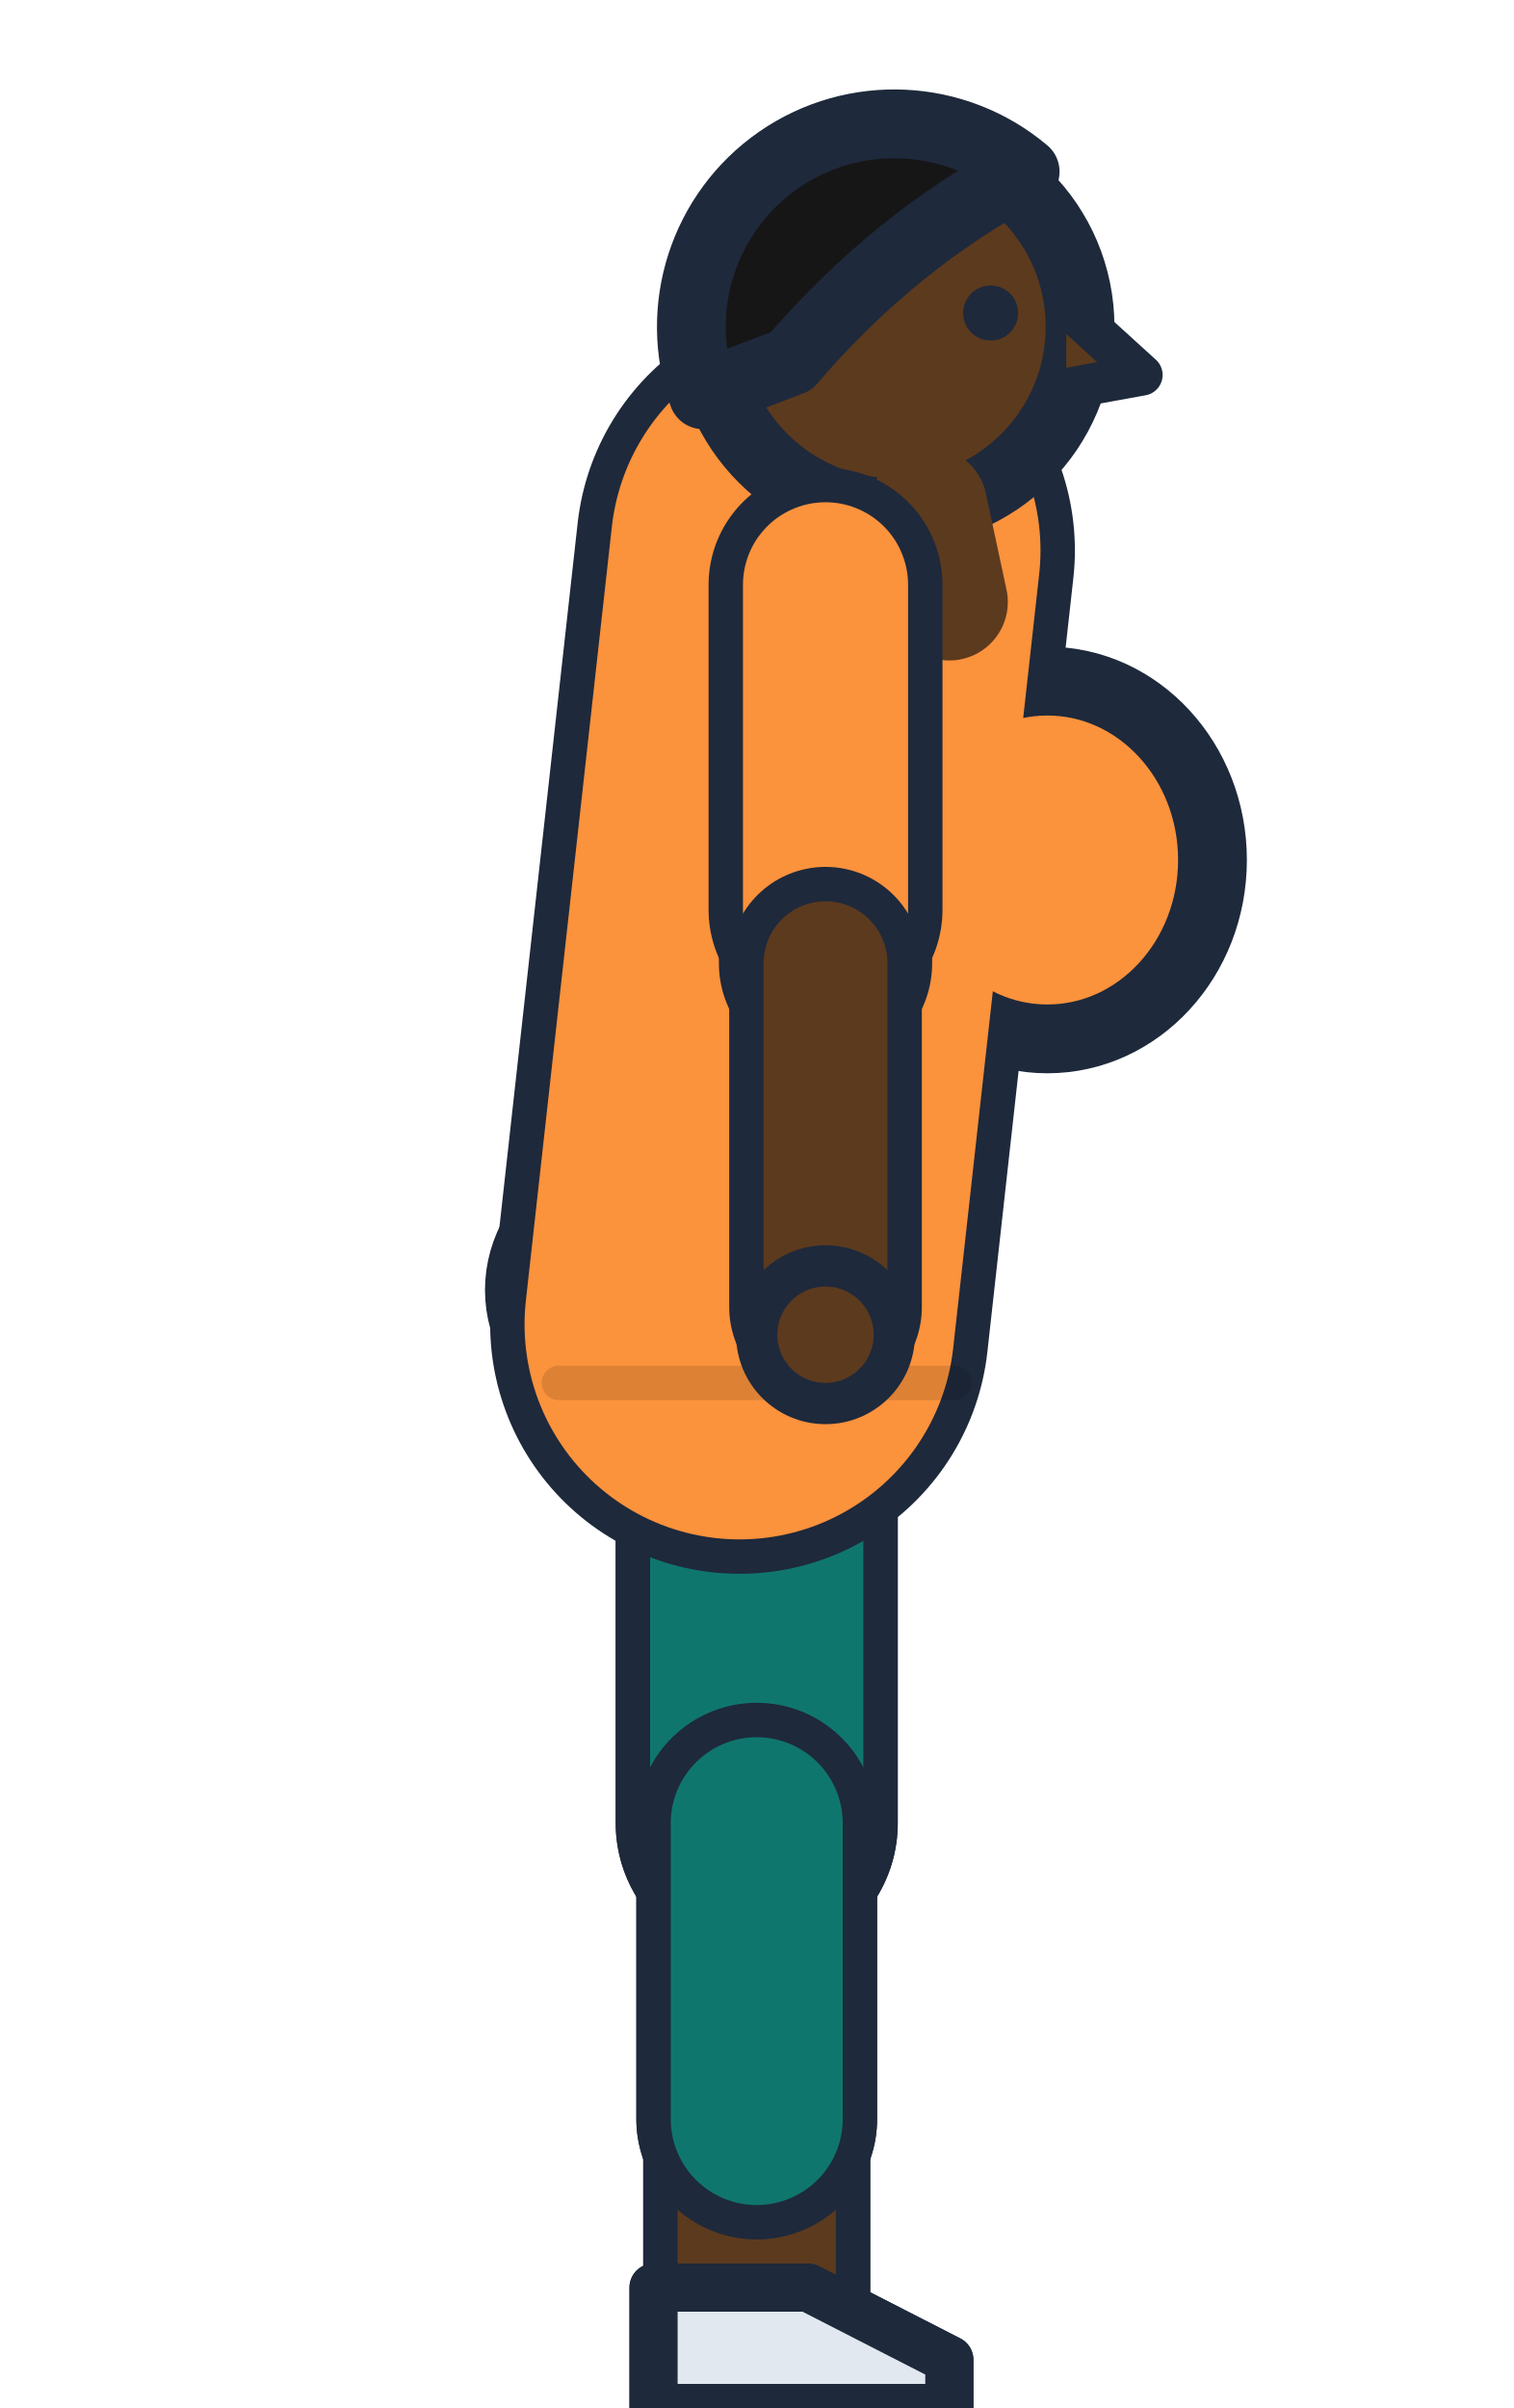
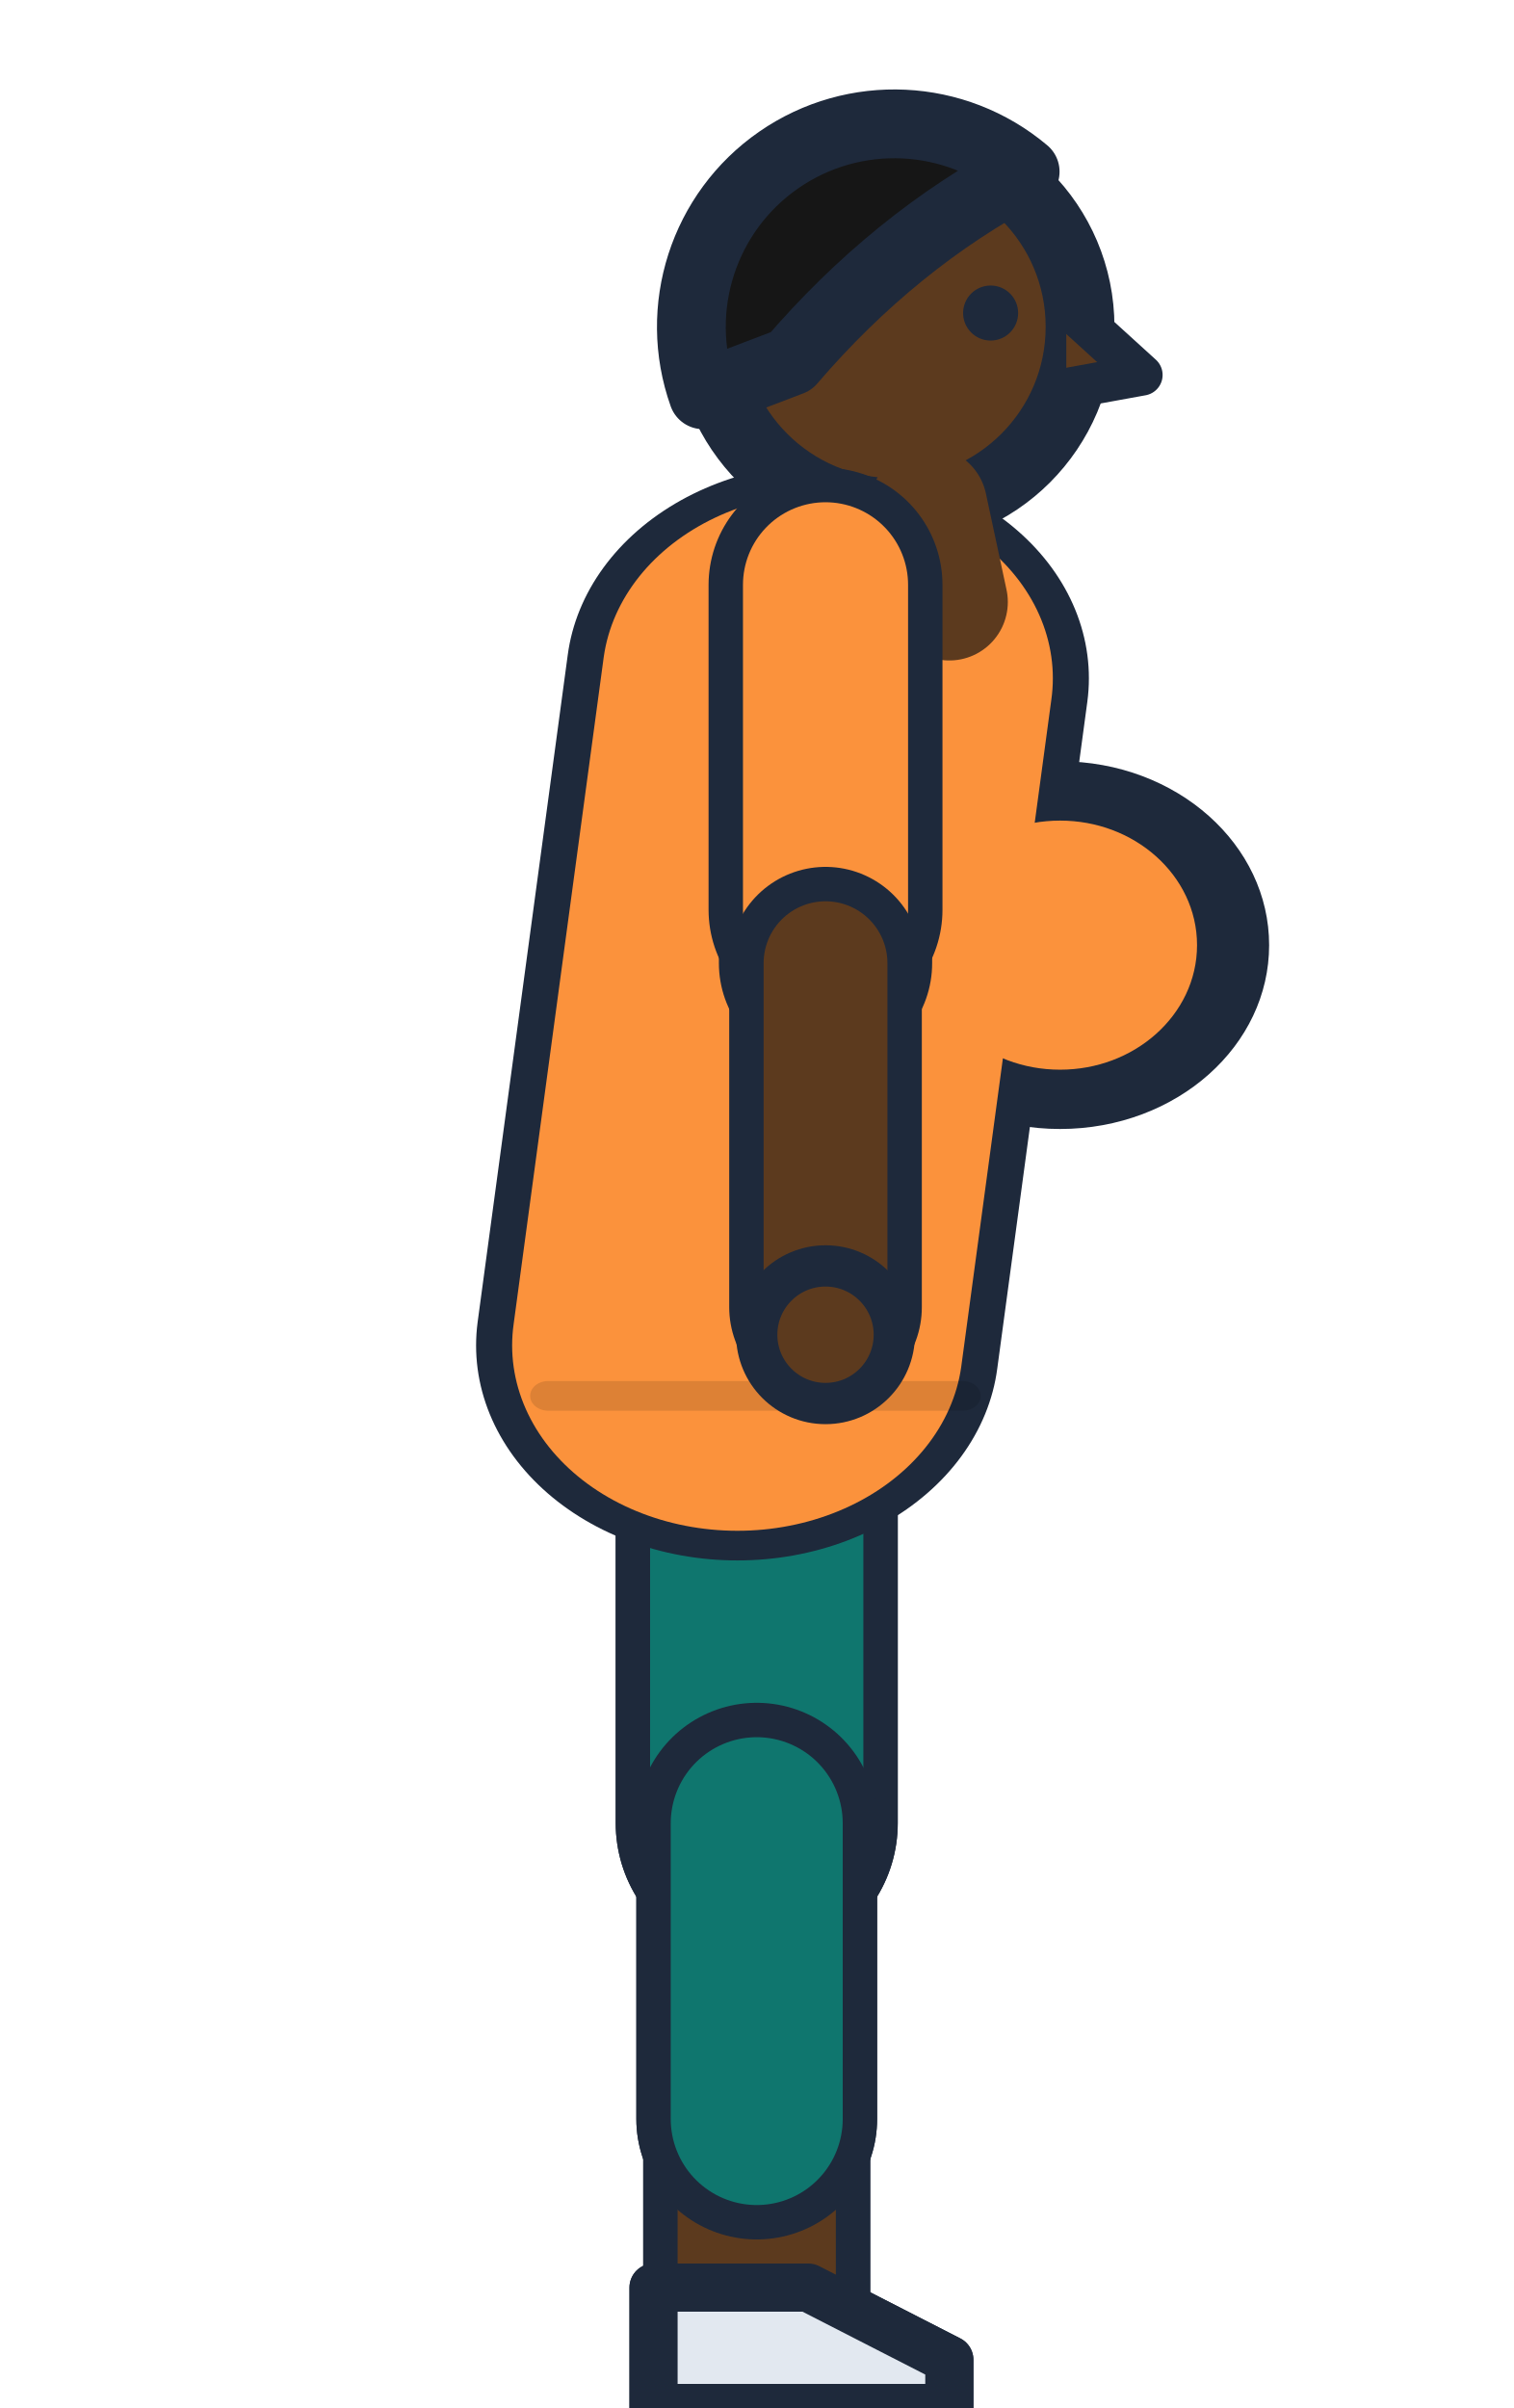
<svg xmlns="http://www.w3.org/2000/svg" viewBox="0 0 44 70" width="44" height="70">
  <g id="walker">
    <g id="arm-far">
      <path d="M24,17L24,28" fill="none" stroke="#1e293b" stroke-width="6.2" stroke-linejoin="round" stroke-linecap="round" />
      <path d="M24,17L24,28" fill="none" data-tint="skin" stroke="#5c3a1e" stroke-width="4.2" stroke-linejoin="round" stroke-linecap="round" />
      <path d="M24,17L24,28" fill="none" stroke="#000000" stroke-width="4.2" stroke-linejoin="round" stroke-linecap="round" opacity="0.24" />
      <path d="M24,17L24,26.45" fill="none" stroke="#1e293b" stroke-width="6.8" stroke-linejoin="round" stroke-linecap="round" />
      <path d="M24,17L24,26.45" fill="none" data-tint="cloth-top" stroke="#fb923c" stroke-width="4.8" stroke-linejoin="round" stroke-linecap="round" />
      <path d="M24,17L24,26.45" fill="none" stroke="#000000" stroke-width="4.8" stroke-linejoin="round" stroke-linecap="round" opacity="0.24" />
      <g id="forearm-far">
        <path d="M24,28L24,38" fill="none" stroke="#1e293b" stroke-width="5.6" stroke-linejoin="round" stroke-linecap="round" />
        <path d="M24,28L24,38" fill="none" data-tint="skin" stroke="#5c3a1e" stroke-width="3.6" stroke-linejoin="round" stroke-linecap="round" />
        <path d="M24,28L24,38" fill="none" stroke="#000000" stroke-width="3.6" stroke-linejoin="round" stroke-linecap="round" opacity="0.24" />
        <path d="M22,38.8a2,2 0 1,0 4,0a2,2 0 1,0 -4,0z" fill="#5c3a1e" data-tint="skin" stroke="#1e293b" stroke-width="1.2" stroke-linejoin="round" stroke-linecap="round" />
      </g>
    </g>
    <g id="leg-far">
      <path d="M22,36L22,53" fill="none" stroke="#1e293b" stroke-width="7.8" stroke-linejoin="round" stroke-linecap="round" />
      <path d="M22,36L22,53" fill="none" data-tint="skin" stroke="#5c3a1e" stroke-width="5.8" stroke-linejoin="round" stroke-linecap="round" />
      <path d="M22,36L22,53" fill="none" stroke="#000000" stroke-width="5.8" stroke-linejoin="round" stroke-linecap="round" opacity="0.24" />
      <path d="M22,36L22,53" fill="none" stroke="#1e293b" stroke-width="8.2" stroke-linejoin="round" stroke-linecap="round" />
      <path d="M22,36L22,53" fill="none" data-tint="cloth-bottom" stroke="#0f766e" stroke-width="6.2" stroke-linejoin="round" stroke-linecap="round" />
      <path d="M22,36L22,53" fill="none" stroke="#000000" stroke-width="6.2" stroke-linejoin="round" stroke-linecap="round" opacity="0.24" />
      <g id="shin-far">
        <path d="M22,53L22,68" fill="none" stroke="#1e293b" stroke-width="6.6" stroke-linejoin="round" stroke-linecap="round" />
        <path d="M22,53L22,68" fill="none" data-tint="skin" stroke="#5c3a1e" stroke-width="4.6" stroke-linejoin="round" stroke-linecap="round" />
        <path d="M22,53L22,68" fill="none" stroke="#000000" stroke-width="4.6" stroke-linejoin="round" stroke-linecap="round" opacity="0.24" />
        <path d="M22,53L22,61.6" fill="none" stroke="#1e293b" stroke-width="7" stroke-linejoin="round" stroke-linecap="round" />
        <path d="M22,53L22,61.6" fill="none" data-tint="cloth-bottom" stroke="#0f766e" stroke-width="5" stroke-linejoin="round" stroke-linecap="round" />
        <path d="M22,53L22,61.6" fill="none" stroke="#000000" stroke-width="5" stroke-linejoin="round" stroke-linecap="round" opacity="0.24" />
        <path d="M19,66.5H23.5L27.6,68.6V70H19Z" fill="#e2e8f0" data-tint="shoe" stroke="#1e293b" stroke-width="1.4" stroke-linejoin="round" stroke-linecap="round" />
      </g>
    </g>
    <g id="leg-near">
      <path d="M22,36L22,53" fill="none" stroke="#1e293b" stroke-width="7.8" stroke-linejoin="round" stroke-linecap="round" />
      <path d="M22,36L22,53" fill="none" data-tint="skin" stroke="#5c3a1e" stroke-width="5.8" stroke-linejoin="round" stroke-linecap="round" />
      <path d="M22,36L22,53" fill="none" stroke="#1e293b" stroke-width="8.2" stroke-linejoin="round" stroke-linecap="round" />
      <path d="M22,36L22,53" fill="none" data-tint="cloth-bottom" stroke="#0f766e" stroke-width="6.2" stroke-linejoin="round" stroke-linecap="round" />
      <g id="shin-near">
        <path d="M22,53L22,68" fill="none" stroke="#1e293b" stroke-width="6.6" stroke-linejoin="round" stroke-linecap="round" />
        <path d="M22,53L22,68" fill="none" data-tint="skin" stroke="#5c3a1e" stroke-width="4.6" stroke-linejoin="round" stroke-linecap="round" />
        <path d="M22,53L22,61.6" fill="none" stroke="#1e293b" stroke-width="7" stroke-linejoin="round" stroke-linecap="round" />
        <path d="M22,53L22,61.6" fill="none" data-tint="cloth-bottom" stroke="#0f766e" stroke-width="5" stroke-linejoin="round" stroke-linecap="round" />
        <path d="M19,66.5H23.5L27.6,68.6V70H19Z" fill="#e2e8f0" data-tint="shoe" stroke="#1e293b" stroke-width="1.4" stroke-linejoin="round" stroke-linecap="round" />
      </g>
    </g>
    <path d="M14.9,37.5a6.4,4.6 0 1,0 12.8,0a6.4,4.6 0 1,0 -12.8,0z" fill="#0f766e" data-tint="cloth-bottom" stroke="#1e293b" stroke-width="1.6" stroke-linejoin="round" stroke-linecap="round" />
-     <g id="torso">
+     <g id="torso" transform="matrix(1.048,0,0,0.862,-1.093,5.925)">
      <path d="M21.5,38.5L24,16" fill="none" stroke="#1e293b" stroke-width="14.5" stroke-linejoin="round" stroke-linecap="round" />
      <path d="M25.65,25a4.8,5.2 0 1,0 9.6,0a4.8,5.2 0 1,0 -9.6,0z" fill="#fb923c" data-tint="cloth-top" stroke="#1e293b" stroke-width="2" stroke-linejoin="round" stroke-linecap="round" />
      <path d="M21.5,38.5L24,16" fill="none" data-tint="cloth-top" stroke="#fb923c" stroke-width="12.5" stroke-linejoin="round" stroke-linecap="round" />
      <path d="M16.25,40.2H27.75" fill="none" stroke="#000000" stroke-width="1" stroke-linejoin="round" stroke-linecap="round" opacity="0.12" />
    </g>
    <g id="head">
      <path d="M20.6,9.5a5.4,5.4 0 1,0 10.8,0a5.4,5.4 0 1,0 -10.8,0z" fill="#5c3a1e" data-tint="skin" stroke="#1e293b" stroke-width="2" stroke-linejoin="round" stroke-linecap="round" />
      <path d="M31,8.9L33.2,10.9L31,11.3" fill="#5c3a1e" data-tint="skin" stroke="#1e293b" stroke-width="1.2" stroke-linejoin="round" stroke-linecap="round" />
      <path d="M28,9.1a0.8,0.8 0 1,0 1.6,0a0.8,0.8 0 1,0 -1.6,0z" fill="#1e293b" />
      <path d="M27,14.7L27.6,17.5" fill="none" data-tint="skin" stroke="#5c3a1e" stroke-width="3.4" stroke-linejoin="round" stroke-linecap="round" />
      <path d="M29.804,4.99A5.9,5.9 0 0 0 20.441,11.476L23,10.5Q26,7 29.804,4.99Z" fill="#161616" data-tint="hair" stroke="#1e293b" stroke-width="2" stroke-linejoin="round" stroke-linecap="round" />
    </g>
    <g id="arm-near">
      <path d="M24,17L24,28" fill="none" stroke="#1e293b" stroke-width="6.2" stroke-linejoin="round" stroke-linecap="round" />
      <path d="M24,17L24,28" fill="none" data-tint="skin" stroke="#5c3a1e" stroke-width="4.2" stroke-linejoin="round" stroke-linecap="round" />
      <path d="M24,17L24,26.45" fill="none" stroke="#1e293b" stroke-width="6.8" stroke-linejoin="round" stroke-linecap="round" />
      <path d="M24,17L24,26.45" fill="none" data-tint="cloth-top" stroke="#fb923c" stroke-width="4.8" stroke-linejoin="round" stroke-linecap="round" />
      <g id="forearm-near">
        <path d="M24,28L24,38" fill="none" stroke="#1e293b" stroke-width="5.6" stroke-linejoin="round" stroke-linecap="round" />
        <path d="M24,28L24,38" fill="none" data-tint="skin" stroke="#5c3a1e" stroke-width="3.6" stroke-linejoin="round" stroke-linecap="round" />
        <path d="M22,38.8a2,2 0 1,0 4,0a2,2 0 1,0 -4,0z" fill="#5c3a1e" data-tint="skin" stroke="#1e293b" stroke-width="1.2" stroke-linejoin="round" stroke-linecap="round" />
      </g>
    </g>
  </g>
</svg>
